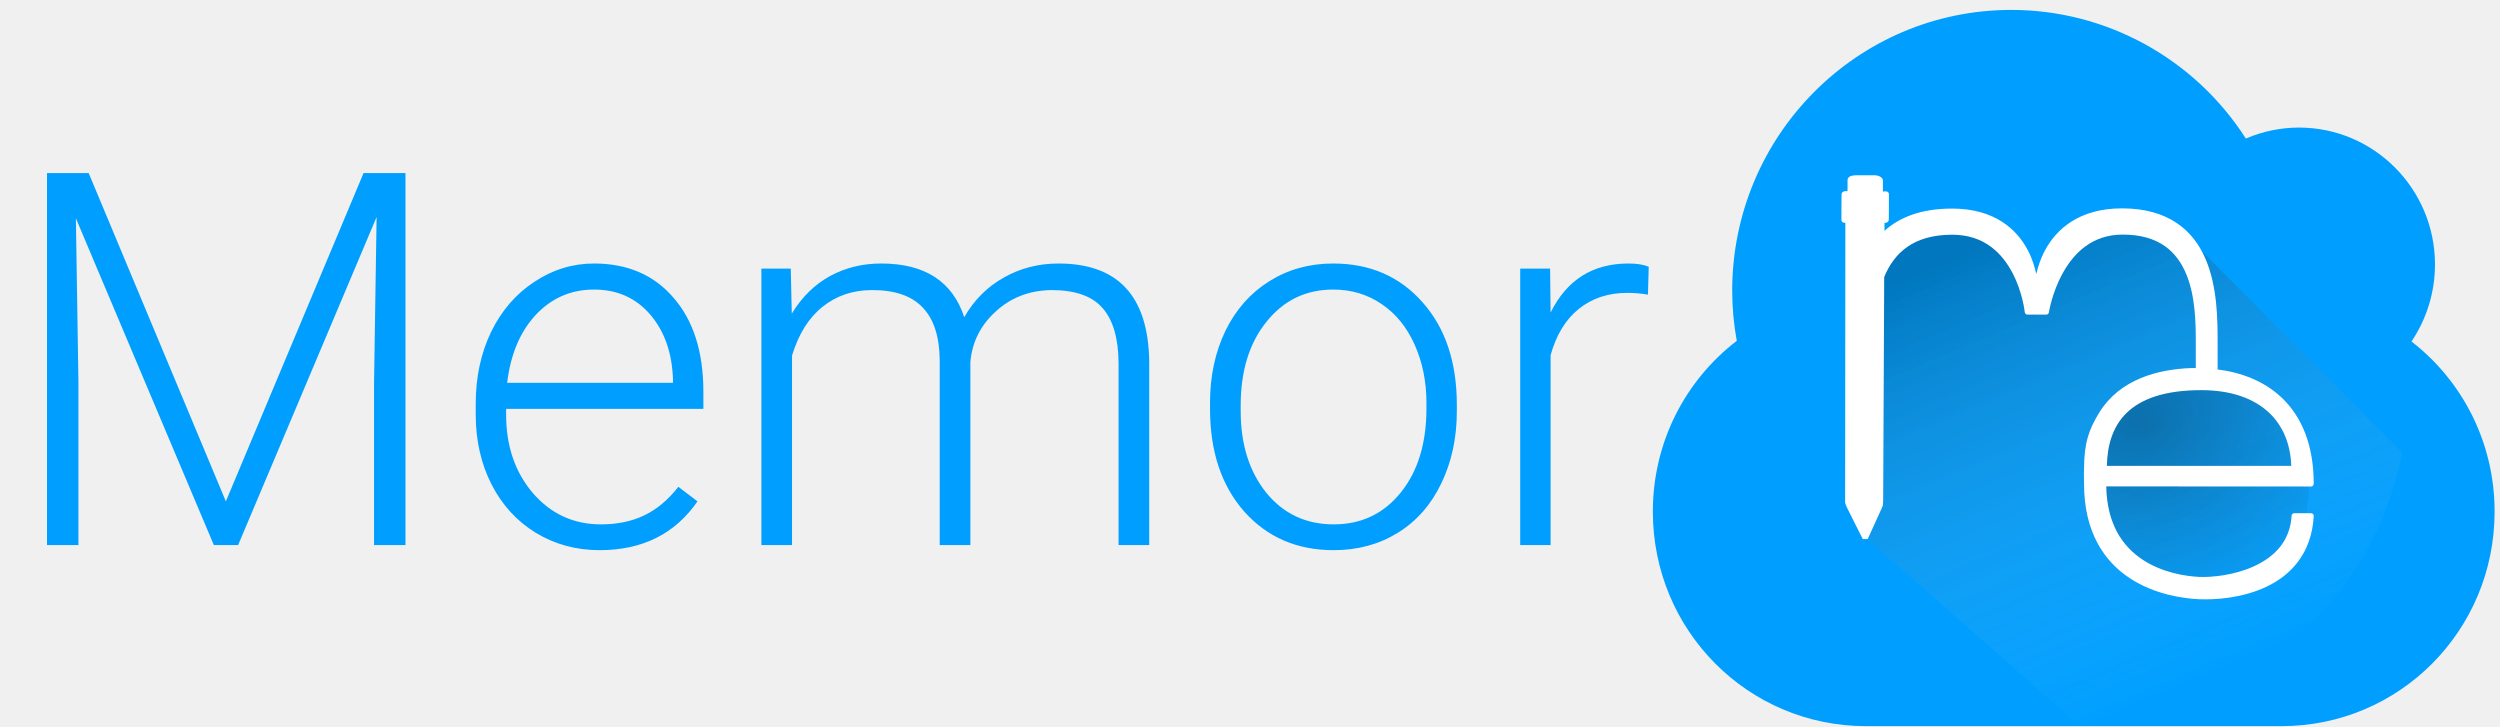
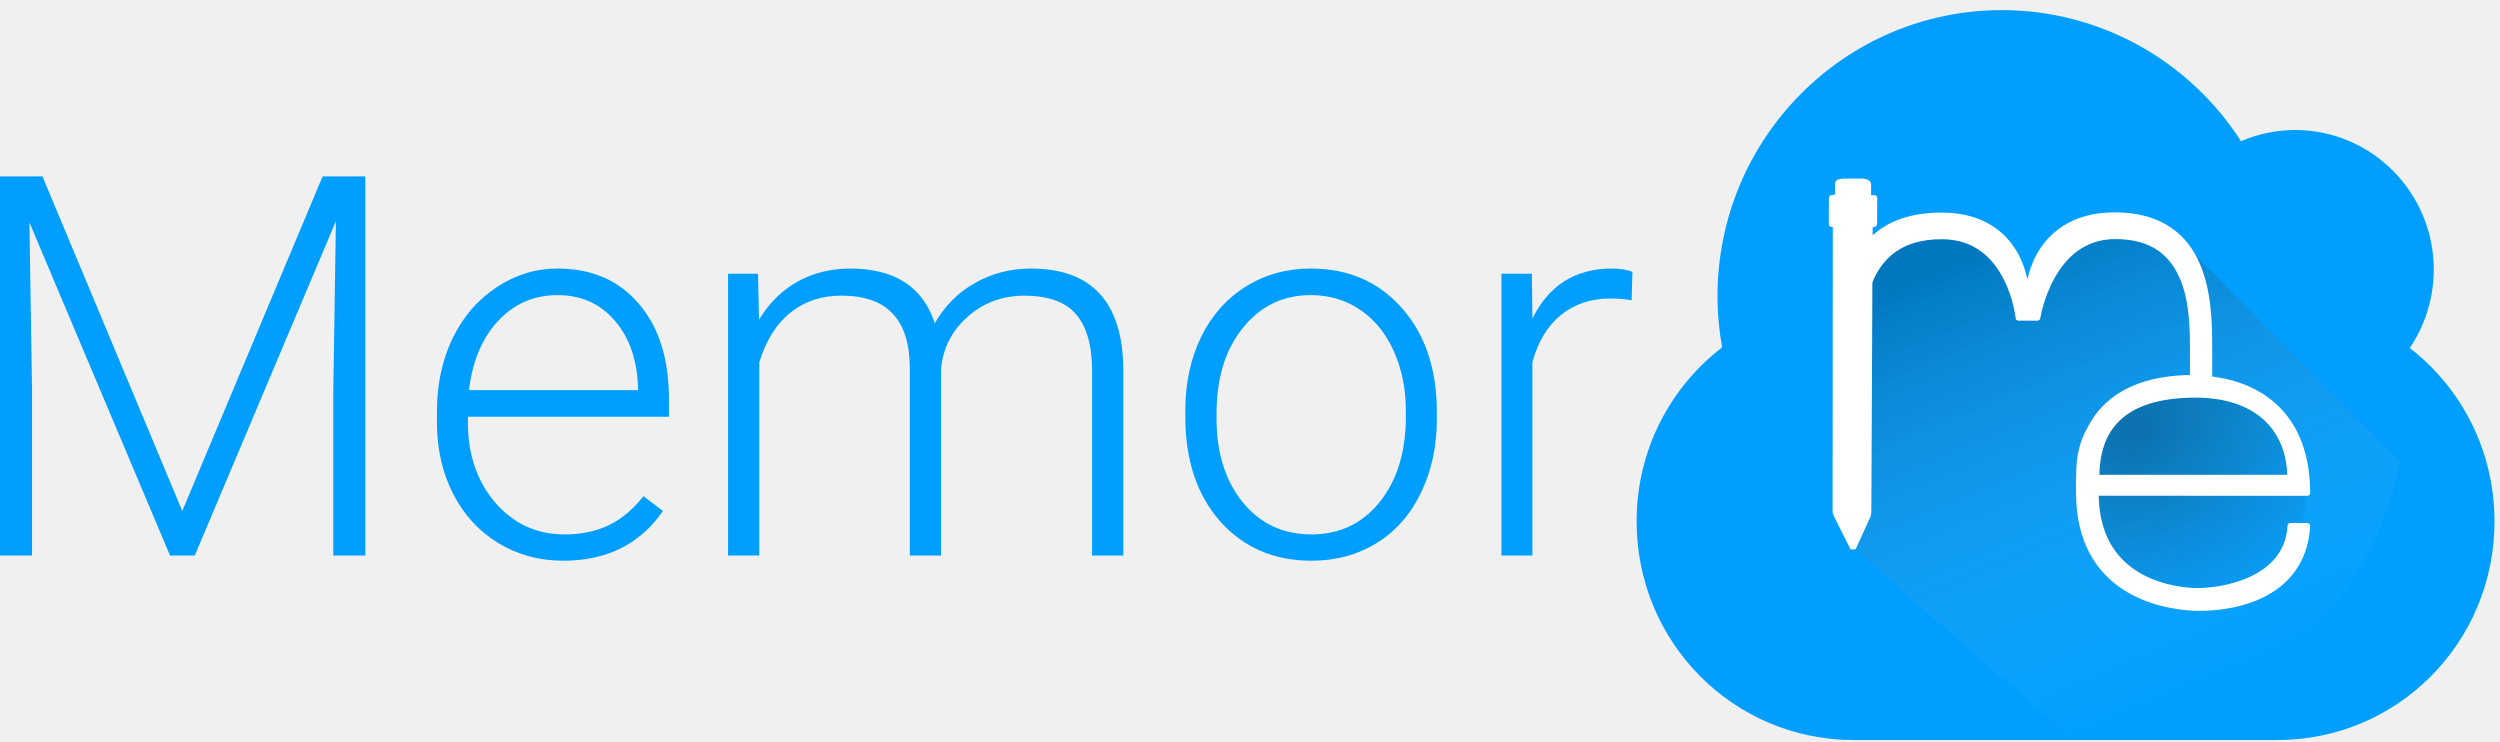
- <svg xmlns="http://www.w3.org/2000/svg" width="344" height="100" viewBox="0 0 344 100" fill="none">
-   <path d="M276.758 1.364C255.546 1.364 238.35 18.669 238.35 40.016C238.355 42.325 238.565 44.63 238.979 46.901C231.954 52.284 227.431 60.79 227.431 70.401C227.431 86.753 240.513 99.917 256.762 99.917H313.928C330.177 99.917 343.258 86.753 343.258 70.401C343.258 60.84 338.782 52.374 331.819 46.987C333.927 43.864 335.054 40.177 335.055 36.402C335.055 25.991 326.669 17.553 316.325 17.552C313.817 17.559 311.336 18.073 309.029 19.062C301.956 8.031 289.804 1.366 276.758 1.364Z" fill="#009FFF" />
-   <path opacity="0.253" d="M267.909 30.4L258.794 33.686L256.22 36.801L256.56 73.826L286.048 99.773C308.379 97.414 326.218 84.1 330.527 62.276L300.308 31.877L287.853 30.924L282.694 35.934L280.46 41.125L279.077 39.402L275.472 32.476L267.909 30.4Z" fill="url(#paint0_linear)" />
-   <path opacity="0.271" d="M313.785 55.055L317.955 64.388C317.955 64.388 317.602 73.136 315.819 75.895C314.036 78.654 314.456 76.005 309.366 80.443C304.275 84.88 299.796 80.919 299.796 80.919L290.942 77.545L290.415 74.996L288.02 66.127L289.653 58.428L293.607 54.103L299.366 52.373L305.985 52.2L311.715 54.317L313.785 55.055Z" fill="url(#paint1_radial)" />
-   <path d="M255.461 24.113C255.306 24.117 255.075 24.125 254.847 24.175C254.731 24.202 254.615 24.233 254.496 24.311C254.376 24.389 254.226 24.56 254.226 24.773C254.226 25.026 254.222 25.873 254.218 26.285C254.195 26.285 254.195 26.285 254.171 26.285C254.059 26.288 253.951 26.292 253.843 26.312C253.789 26.32 253.739 26.327 253.666 26.358C253.631 26.374 253.585 26.393 253.531 26.444C253.473 26.494 253.399 26.607 253.399 26.739C253.395 26.801 253.396 26.825 253.396 26.918C253.396 27.023 253.392 27.166 253.392 27.334C253.392 27.668 253.388 28.107 253.384 28.542C253.38 29.408 253.38 30.263 253.38 30.263C253.38 30.465 253.538 30.632 253.739 30.643L253.921 30.651L253.89 69.158C253.89 69.201 253.901 69.247 253.917 69.286C253.917 69.286 253.994 69.5 254.075 69.694C254.106 69.772 254.137 69.826 254.202 69.962C254.268 70.098 254.361 70.281 254.469 70.494C254.681 70.921 254.959 71.473 255.233 72.021C255.507 72.565 255.781 73.105 255.982 73.509C256.187 73.913 256.322 74.181 256.322 74.181L257.001 74.165L259.016 69.733L258.989 69.783C258.989 69.783 259.028 69.709 259.043 69.663C259.059 69.62 259.07 69.57 259.082 69.5C259.101 69.36 259.12 69.15 259.124 68.804C259.124 68.804 259.124 68.804 259.124 68.8C259.124 68.315 259.221 47.888 259.267 38.114C260.614 34.874 263.197 32.298 268.629 32.298C273.099 32.298 275.542 34.917 276.936 37.593C278.334 40.266 278.607 42.951 278.607 42.951C278.627 43.145 278.789 43.292 278.982 43.292H281.561C281.746 43.292 281.904 43.157 281.931 42.97C281.931 42.97 282.344 40.278 283.831 37.593C285.317 34.905 287.811 32.279 292.08 32.279C297.153 32.279 299.577 34.688 300.847 37.764C302.117 40.841 302.14 44.609 302.14 47.146V50.642C301.963 50.642 301.793 50.639 301.608 50.642C296.898 50.798 291.717 52.185 288.872 56.742C288.872 56.746 288.872 56.746 288.872 56.746C287.436 59.084 286.765 60.934 286.765 64.562C286.726 65.145 286.765 66.007 286.765 66.563C286.765 73.299 289.613 77.277 293.014 79.53C296.415 81.784 300.337 82.347 302.565 82.452C304.8 82.557 308.556 82.308 311.876 80.731C315.196 79.153 318.08 76.186 318.369 71.015C318.381 70.809 318.223 70.63 318.014 70.618C318.01 70.615 318.003 70.615 317.995 70.615H315.694C315.493 70.615 315.331 70.774 315.32 70.972C315.119 74.538 312.903 76.636 310.22 77.887C307.537 79.134 304.399 79.464 302.6 79.383C300.782 79.297 297.55 78.819 294.813 77.005C292.142 75.237 289.922 72.219 289.818 66.928L317.995 66.943C318.203 66.943 318.369 66.772 318.369 66.563C318.369 61.174 316.678 57.383 314.123 54.873C311.652 52.449 308.402 51.245 305.144 50.837V47.15C305.144 43.992 305.121 39.419 303.461 35.581C301.801 31.743 298.427 28.67 291.999 28.67C286.058 28.67 282.939 31.568 281.391 34.447C280.762 35.616 280.422 36.739 280.19 37.714C279.974 36.743 279.654 35.632 279.048 34.466C277.55 31.595 274.496 28.701 268.613 28.701C264.297 28.701 261.348 29.921 259.302 31.766C259.306 31.265 259.306 30.942 259.306 30.663C259.367 30.663 259.425 30.663 259.495 30.651C259.545 30.643 259.599 30.632 259.676 30.589C259.754 30.546 259.893 30.422 259.896 30.239C259.9 30.173 259.9 30.142 259.9 30.045C259.9 29.94 259.904 29.797 259.904 29.63C259.904 29.295 259.908 28.86 259.912 28.429C259.916 27.567 259.916 26.716 259.916 26.716C259.916 26.506 259.75 26.339 259.541 26.339C259.537 26.339 259.537 26.339 259.534 26.339C259.534 26.339 259.344 26.343 259.151 26.343C259.128 26.343 259.113 26.343 259.09 26.343C259.086 26.195 259.086 26.02 259.086 25.834C259.086 25.407 259.093 24.976 259.093 24.894V24.89C259.093 24.568 258.912 24.443 258.715 24.319C258.514 24.198 258.248 24.117 257.924 24.117C257.406 24.117 255.631 24.113 255.631 24.113H255.654C255.654 24.113 255.573 24.113 255.496 24.113C255.484 24.113 255.476 24.113 255.465 24.113H255.461ZM302.893 53.684C307.07 53.684 310.154 54.854 312.204 56.769C314.165 58.606 315.177 61.155 315.281 64.104H289.903C289.969 61.209 290.725 58.669 292.613 56.823C294.589 54.9 297.824 53.684 302.893 53.684Z" fill="white" />
-   <path d="M12.199 23.812L31.078 68.988L50.027 23.812H55.793V75H51.469V52.711L51.82 29.859L32.766 75H29.426L10.441 30.035L10.793 52.57V75H6.469V23.812H12.199ZM82.512 75.703C79.277 75.703 76.348 74.906 73.723 73.312C71.121 71.719 69.094 69.504 67.641 66.668C66.188 63.809 65.461 60.609 65.461 57.07V55.559C65.461 51.902 66.164 48.609 67.57 45.68C69 42.75 70.981 40.453 73.512 38.789C76.043 37.102 78.785 36.258 81.738 36.258C86.356 36.258 90.012 37.84 92.707 41.004C95.426 44.145 96.785 48.445 96.785 53.906V56.262H69.644V57.07C69.644 61.383 70.875 64.981 73.336 67.863C75.82 70.723 78.938 72.152 82.688 72.152C84.938 72.152 86.918 71.742 88.629 70.922C90.363 70.102 91.934 68.789 93.34 66.984L95.977 68.988C92.883 73.465 88.394 75.703 82.512 75.703ZM81.738 39.844C78.574 39.844 75.902 41.004 73.723 43.324C71.566 45.645 70.254 48.762 69.785 52.676H92.602V52.219C92.484 48.562 91.441 45.586 89.473 43.289C87.504 40.992 84.926 39.844 81.738 39.844ZM108.809 36.961L108.949 43.148C110.355 40.852 112.113 39.129 114.223 37.98C116.332 36.832 118.676 36.258 121.254 36.258C127.254 36.258 131.062 38.719 132.68 43.641C134.039 41.273 135.855 39.457 138.129 38.191C140.402 36.902 142.91 36.258 145.652 36.258C153.809 36.258 157.969 40.711 158.133 49.617V75H153.914V49.934C153.891 46.535 153.152 44.016 151.699 42.375C150.27 40.734 147.926 39.914 144.668 39.914C141.645 39.961 139.09 40.945 137.004 42.867C134.918 44.766 133.758 47.086 133.523 49.828V75H129.305V49.617C129.281 46.359 128.508 43.934 126.984 42.34C125.484 40.723 123.164 39.914 120.023 39.914C117.375 39.914 115.102 40.676 113.203 42.199C111.305 43.699 109.898 45.938 108.984 48.914V75H104.766V36.961H108.809ZM166.5 55.418C166.5 51.762 167.203 48.469 168.609 45.539C170.039 42.609 172.043 40.336 174.621 38.719C177.223 37.078 180.164 36.258 183.445 36.258C188.508 36.258 192.609 38.039 195.75 41.602C198.891 45.141 200.461 49.84 200.461 55.699V56.578C200.461 60.258 199.746 63.574 198.316 66.527C196.91 69.457 194.918 71.719 192.34 73.312C189.762 74.906 186.82 75.703 183.516 75.703C178.477 75.703 174.375 73.934 171.211 70.394C168.07 66.832 166.5 62.121 166.5 56.262V55.418ZM170.719 56.578C170.719 61.125 171.891 64.863 174.234 67.793C176.602 70.699 179.695 72.152 183.516 72.152C187.312 72.152 190.383 70.699 192.727 67.793C195.094 64.863 196.277 61.008 196.277 56.227V55.418C196.277 52.512 195.738 49.852 194.66 47.438C193.582 45.023 192.07 43.16 190.125 41.848C188.18 40.512 185.953 39.844 183.445 39.844C179.695 39.844 176.637 41.32 174.27 44.273C171.902 47.203 170.719 51.047 170.719 55.805V56.578ZM226.758 40.547C225.867 40.383 224.918 40.301 223.91 40.301C221.285 40.301 219.059 41.039 217.23 42.516C215.426 43.969 214.137 46.09 213.363 48.879V75H209.18V36.961H213.293L213.363 43.008C215.59 38.508 219.164 36.258 224.086 36.258C225.258 36.258 226.184 36.41 226.863 36.715L226.758 40.547Z" fill="#009FFF" />
+ <svg xmlns="http://www.w3.org/2000/svg" width="1500" height="445" viewBox="0 0 1500 445" fill="none">
+   <g clip-path="url(#clip0)">
+     <path d="M1201.18 6.064C1106.91 6.064 1030.49 82.966 1030.49 177.831C1030.51 188.094 1031.44 198.336 1033.28 208.432C1002.06 232.353 981.963 270.152 981.963 312.864C981.963 385.533 1040.1 444.035 1112.31 444.035H1366.36C1438.57 444.035 1496.7 385.533 1496.7 312.864C1496.7 270.375 1476.81 232.754 1445.87 208.812C1455.23 194.934 1460.24 178.546 1460.25 161.77C1460.25 115.508 1422.98 78.005 1377.01 78.004C1365.87 78.034 1354.84 80.316 1344.59 84.715C1313.16 35.69 1259.15 6.07 1201.18 6.064Z" fill="#009FFF" />
+     <path opacity="0.253" d="M1161.85 135.097L1121.34 149.701L1109.9 163.543L1111.41 328.084L1242.46 443.395C1341.7 432.912 1420.98 373.743 1440.12 276.757L1305.83 141.661L1250.48 137.428L1227.55 159.69L1217.63 182.761L1211.48 175.103L1195.46 144.325L1161.85 135.097Z" fill="url(#paint0_linear)" />
+     <path opacity="0.271" d="M1365.73 244.665L1384.26 286.145C1384.26 286.145 1382.69 325.021 1374.76 337.282C1366.84 349.543 1368.71 337.769 1346.08 357.49C1323.46 377.209 1303.56 359.606 1303.56 359.606L1264.21 344.614L1261.87 333.283L1251.22 293.871L1258.48 259.658L1276.05 240.437L1301.65 232.748L1331.06 231.979L1356.53 241.389L1365.73 244.665Z" fill="url(#paint1_radial)" />
+     <path d="M1106.53 107.159C1105.84 107.176 1104.81 107.211 1103.8 107.435C1103.29 107.556 1102.77 107.694 1102.24 108.04C1101.71 108.385 1101.04 109.144 1101.04 110.094C1101.04 111.216 1101.02 114.98 1101 116.81C1100.9 116.81 1100.9 116.81 1100.8 116.81C1100.3 116.827 1099.82 116.844 1099.34 116.931C1099.1 116.965 1098.88 117 1098.55 117.138C1098.4 117.207 1098.19 117.293 1097.95 117.518C1097.69 117.742 1097.37 118.243 1097.37 118.83C1097.35 119.106 1097.35 119.21 1097.35 119.624C1097.35 120.09 1097.33 120.729 1097.33 121.471C1097.33 122.956 1097.32 124.907 1097.3 126.84C1097.28 130.69 1097.28 134.488 1097.28 134.488C1097.28 135.386 1097.99 136.128 1098.88 136.18L1099.68 136.215L1099.55 307.339C1099.55 307.529 1099.6 307.737 1099.67 307.909C1099.67 307.909 1100.01 308.858 1100.37 309.722C1100.51 310.067 1100.64 310.309 1100.94 310.913C1101.23 311.518 1101.64 312.329 1102.12 313.278C1103.06 315.177 1104.3 317.629 1105.52 320.063C1106.73 322.48 1107.95 324.88 1108.84 326.675C1109.75 328.471 1110.35 329.662 1110.35 329.662L1113.37 329.593L1122.33 309.895L1122.21 310.119C1122.21 310.119 1122.38 309.791 1122.45 309.584C1122.52 309.394 1122.57 309.169 1122.62 308.858C1122.71 308.237 1122.79 307.305 1122.81 305.768C1122.81 305.768 1122.81 305.768 1122.81 305.751C1122.81 303.593 1123.24 212.817 1123.44 169.38C1129.43 154.981 1140.91 143.535 1165.05 143.535C1184.91 143.535 1195.77 155.171 1201.97 167.066C1208.18 178.944 1209.39 190.874 1209.39 190.874C1209.48 191.737 1210.2 192.393 1211.06 192.393H1222.52C1223.34 192.393 1224.04 191.789 1224.16 190.96C1224.16 190.96 1226 178.996 1232.61 167.066C1239.21 155.119 1250.29 143.449 1269.27 143.449C1291.81 143.449 1302.58 154.153 1308.23 167.826C1313.87 181.499 1313.97 198.246 1313.97 209.519V225.057C1313.19 225.057 1312.43 225.04 1311.61 225.057C1290.68 225.748 1267.65 231.911 1255.01 252.163C1255.01 252.18 1255.01 252.18 1255.01 252.18C1248.63 262.573 1245.64 270.791 1245.64 286.916C1245.47 289.505 1245.64 293.338 1245.64 295.807C1245.64 325.743 1258.3 343.422 1273.42 353.435C1288.53 363.449 1305.96 365.952 1315.86 366.418C1325.79 366.884 1342.49 365.779 1357.24 358.77C1371.99 351.761 1384.81 338.571 1386.1 315.592C1386.15 314.677 1385.44 313.883 1384.52 313.831C1384.5 313.814 1384.47 313.814 1384.43 313.814H1374.21C1373.32 313.814 1372.59 314.521 1372.54 315.402C1371.65 331.25 1361.8 340.573 1349.88 346.132C1337.96 351.674 1324.01 353.142 1316.02 352.779C1307.94 352.4 1293.58 350.276 1281.41 342.213C1269.54 334.358 1259.68 320.944 1259.21 297.43L1384.43 297.499C1385.36 297.499 1386.1 296.739 1386.1 295.807C1386.1 271.861 1378.58 255.011 1367.22 243.858C1356.25 233.085 1341.8 227.733 1327.32 225.92V209.537C1327.32 195.501 1327.22 175.181 1319.84 158.124C1312.46 141.066 1297.47 127.41 1268.91 127.41C1242.5 127.41 1228.64 140.289 1221.76 153.082C1218.97 158.279 1217.46 163.268 1216.43 167.602C1215.47 163.286 1214.04 158.348 1211.35 153.169C1204.69 140.41 1191.12 127.548 1164.98 127.548C1145.8 127.548 1132.69 132.969 1123.6 141.17C1123.62 138.943 1123.62 137.51 1123.62 136.267C1123.89 136.267 1124.15 136.267 1124.46 136.215C1124.68 136.18 1124.92 136.129 1125.26 135.939C1125.61 135.749 1126.22 135.197 1126.24 134.385C1126.26 134.092 1126.26 133.954 1126.26 133.522C1126.26 133.056 1126.28 132.417 1126.28 131.674C1126.28 130.19 1126.29 128.256 1126.31 126.34C1126.33 122.507 1126.33 118.726 1126.33 118.726C1126.33 117.794 1125.59 117.052 1124.66 117.052C1124.65 117.052 1124.65 117.052 1124.63 117.052C1124.63 117.052 1123.79 117.069 1122.93 117.069C1122.83 117.069 1122.76 117.069 1122.66 117.069C1122.64 116.413 1122.64 115.636 1122.64 114.807C1122.64 112.908 1122.67 110.992 1122.67 110.629V110.612C1122.67 109.179 1121.87 108.627 1120.99 108.074C1120.1 107.539 1118.92 107.176 1117.47 107.176C1115.18 107.176 1107.28 107.159 1107.28 107.159H1107.39C1107.39 107.159 1107.03 107.159 1106.68 107.159C1106.63 107.159 1106.6 107.159 1106.55 107.159H1106.53ZM1317.32 238.575C1335.88 238.575 1349.59 243.772 1358.7 252.283C1367.41 260.449 1371.91 271.775 1372.37 284.878H1259.59C1259.88 272.017 1263.25 260.726 1271.63 252.525C1280.42 243.979 1294.79 238.575 1317.32 238.575Z" fill="white" />
+   </g>
+   <path d="M25.466 105.823L109.365 306.586L193.576 105.823H219.198V333.302H199.981V234.249L201.544 132.696L116.864 333.302H102.022L17.655 133.477L19.217 233.624V333.302H0V105.823H25.466Z" fill="#009FFF" />
+   <path d="M337.937 336.427C323.564 336.427 310.544 332.886 298.879 325.803C287.317 318.72 278.308 308.878 271.85 296.275C265.392 283.567 262.163 269.35 262.163 253.622V246.904C262.163 230.656 265.288 216.022 271.537 203.002C277.891 189.982 286.692 179.775 297.941 172.38C309.19 164.881 321.376 161.131 334.5 161.131C355.019 161.131 371.268 168.161 383.246 182.223C395.328 196.18 401.369 215.293 401.369 239.561V250.029H280.755V253.622C280.755 272.787 286.224 288.775 297.16 301.587C308.201 314.294 322.054 320.647 338.719 320.647C348.718 320.647 357.519 318.825 365.122 315.179C372.83 311.534 379.809 305.701 386.058 297.681L397.776 306.586C384.027 326.48 364.081 336.427 337.937 336.427ZM334.5 177.067C320.439 177.067 308.565 182.223 298.879 192.534C289.296 202.846 283.463 216.699 281.38 234.093H382.777V232.062C382.256 215.813 377.621 202.585 368.872 192.378C360.123 182.171 348.666 177.067 334.5 177.067Z" fill="#009FFF" />
+   <path d="M454.802 164.256L455.427 191.753C461.676 181.546 469.488 173.89 478.862 168.786C488.236 163.683 498.652 161.131 510.109 161.131C536.773 161.131 553.699 172.067 560.886 193.94C566.927 183.42 574.999 175.348 585.102 169.724C595.205 163.995 606.35 161.131 618.536 161.131C654.783 161.131 673.271 180.921 674 220.5V333.302H655.252V221.906C655.148 206.804 651.867 195.607 645.409 188.316C639.055 181.025 628.64 177.379 614.162 177.379C600.726 177.588 589.373 181.962 580.103 190.503C570.833 198.94 565.677 209.251 564.635 221.438V333.302H545.887V220.5C545.783 206.023 542.346 195.242 535.575 188.16C528.909 180.973 518.598 177.379 504.641 177.379C492.871 177.379 482.768 180.764 474.331 187.535C465.894 194.201 459.645 204.148 455.583 217.376V333.302H436.835V164.256H454.802Z" fill="#009FFF" />
+   <path d="M711.184 246.279C711.184 230.031 714.309 215.397 720.558 202.377C726.912 189.357 735.817 179.254 747.275 172.067C758.836 164.776 771.908 161.131 786.49 161.131C808.988 161.131 827.215 169.047 841.172 184.879C855.129 200.606 862.108 221.49 862.108 247.529V251.435C862.108 267.788 858.931 282.526 852.577 295.65C846.328 308.669 837.475 318.72 826.017 325.803C814.56 332.886 801.488 336.427 786.802 336.427C764.408 336.427 746.181 328.563 732.12 312.836C718.163 297.004 711.184 276.068 711.184 250.029V246.279ZM729.932 251.435C729.932 271.641 735.14 288.255 745.556 301.274C756.076 314.19 769.825 320.647 786.802 320.647C803.676 320.647 817.32 314.19 827.736 301.274C838.256 288.255 843.516 271.121 843.516 249.873V246.279C843.516 233.364 841.12 221.542 836.329 210.814C831.538 200.086 824.82 191.805 816.174 185.972C807.529 180.035 797.635 177.067 786.49 177.067C769.825 177.067 756.232 183.629 745.712 196.753C735.192 209.772 729.932 226.854 729.932 247.998V251.435Z" fill="#009FFF" />
+   <path d="M978.972 180.192C975.014 179.463 970.796 179.098 966.317 179.098C954.651 179.098 944.756 182.379 936.632 188.941C928.612 195.399 922.883 204.825 919.446 217.219V333.302H900.854V164.256H919.134L919.446 191.128C929.341 171.13 945.225 161.131 967.098 161.131C972.306 161.131 976.42 161.808 979.441 163.162L978.972 180.192Z" fill="#009FFF" />
  <defs>
-     <linearGradient id="paint0_linear" x1="263.27" y1="37.737" x2="289.177" y2="99.074" gradientUnits="userSpaceOnUse">
+     <linearGradient id="paint0_linear" x1="1141.23" y1="167.705" x2="1256.36" y2="440.287" gradientUnits="userSpaceOnUse">
      <stop />
      <stop offset="1" stop-color="white" stop-opacity="0" />
    </linearGradient>
-     <radialGradient id="paint1_radial" cx="0" cy="0" r="1" gradientUnits="userSpaceOnUse" gradientTransform="translate(294.527 58.1693) rotate(90.5415) scale(29.2731 32.2448)">
+     <radialGradient id="paint1_radial" cx="0" cy="0" r="1" gradientUnits="userSpaceOnUse" gradientTransform="translate(1280.14 258.506) rotate(90.5415) scale(130.09 143.297)">
      <stop />
      <stop offset="1" stop-opacity="0" />
    </radialGradient>
+     <clipPath id="clip0">
+       <rect width="519.952" height="444.403" fill="white" transform="translate(980.048)" />
+     </clipPath>
  </defs>
</svg>
